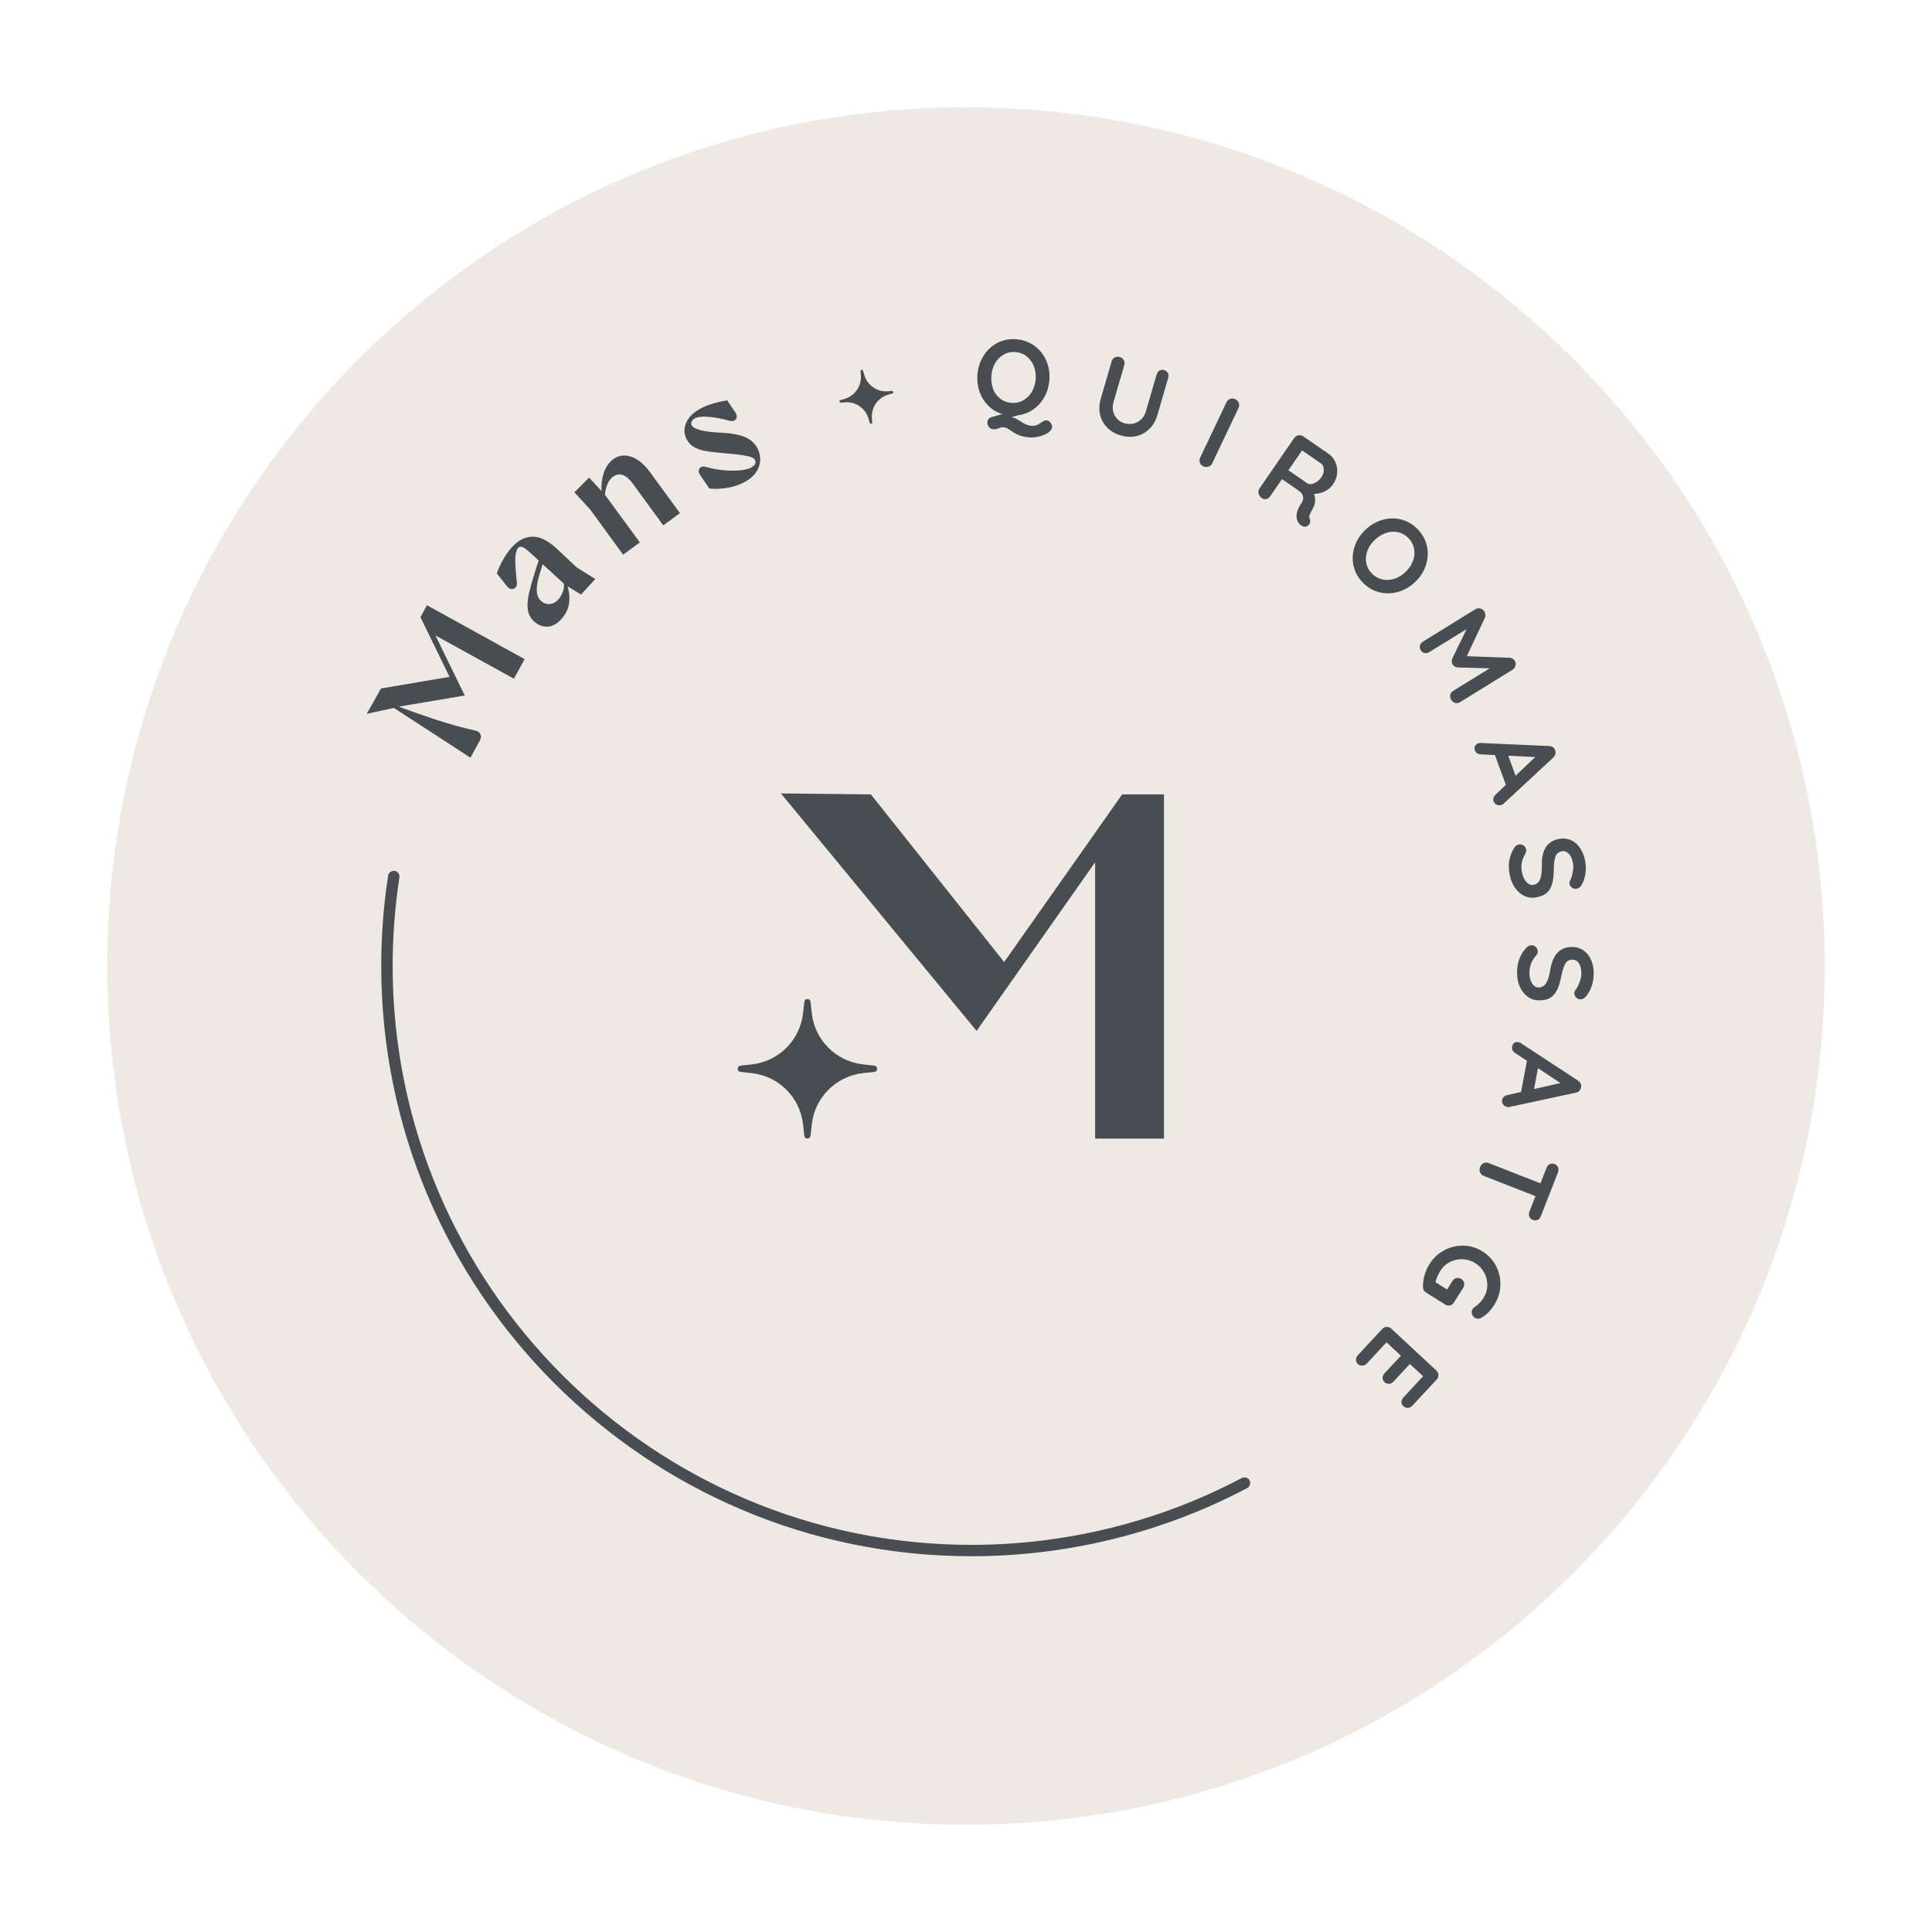
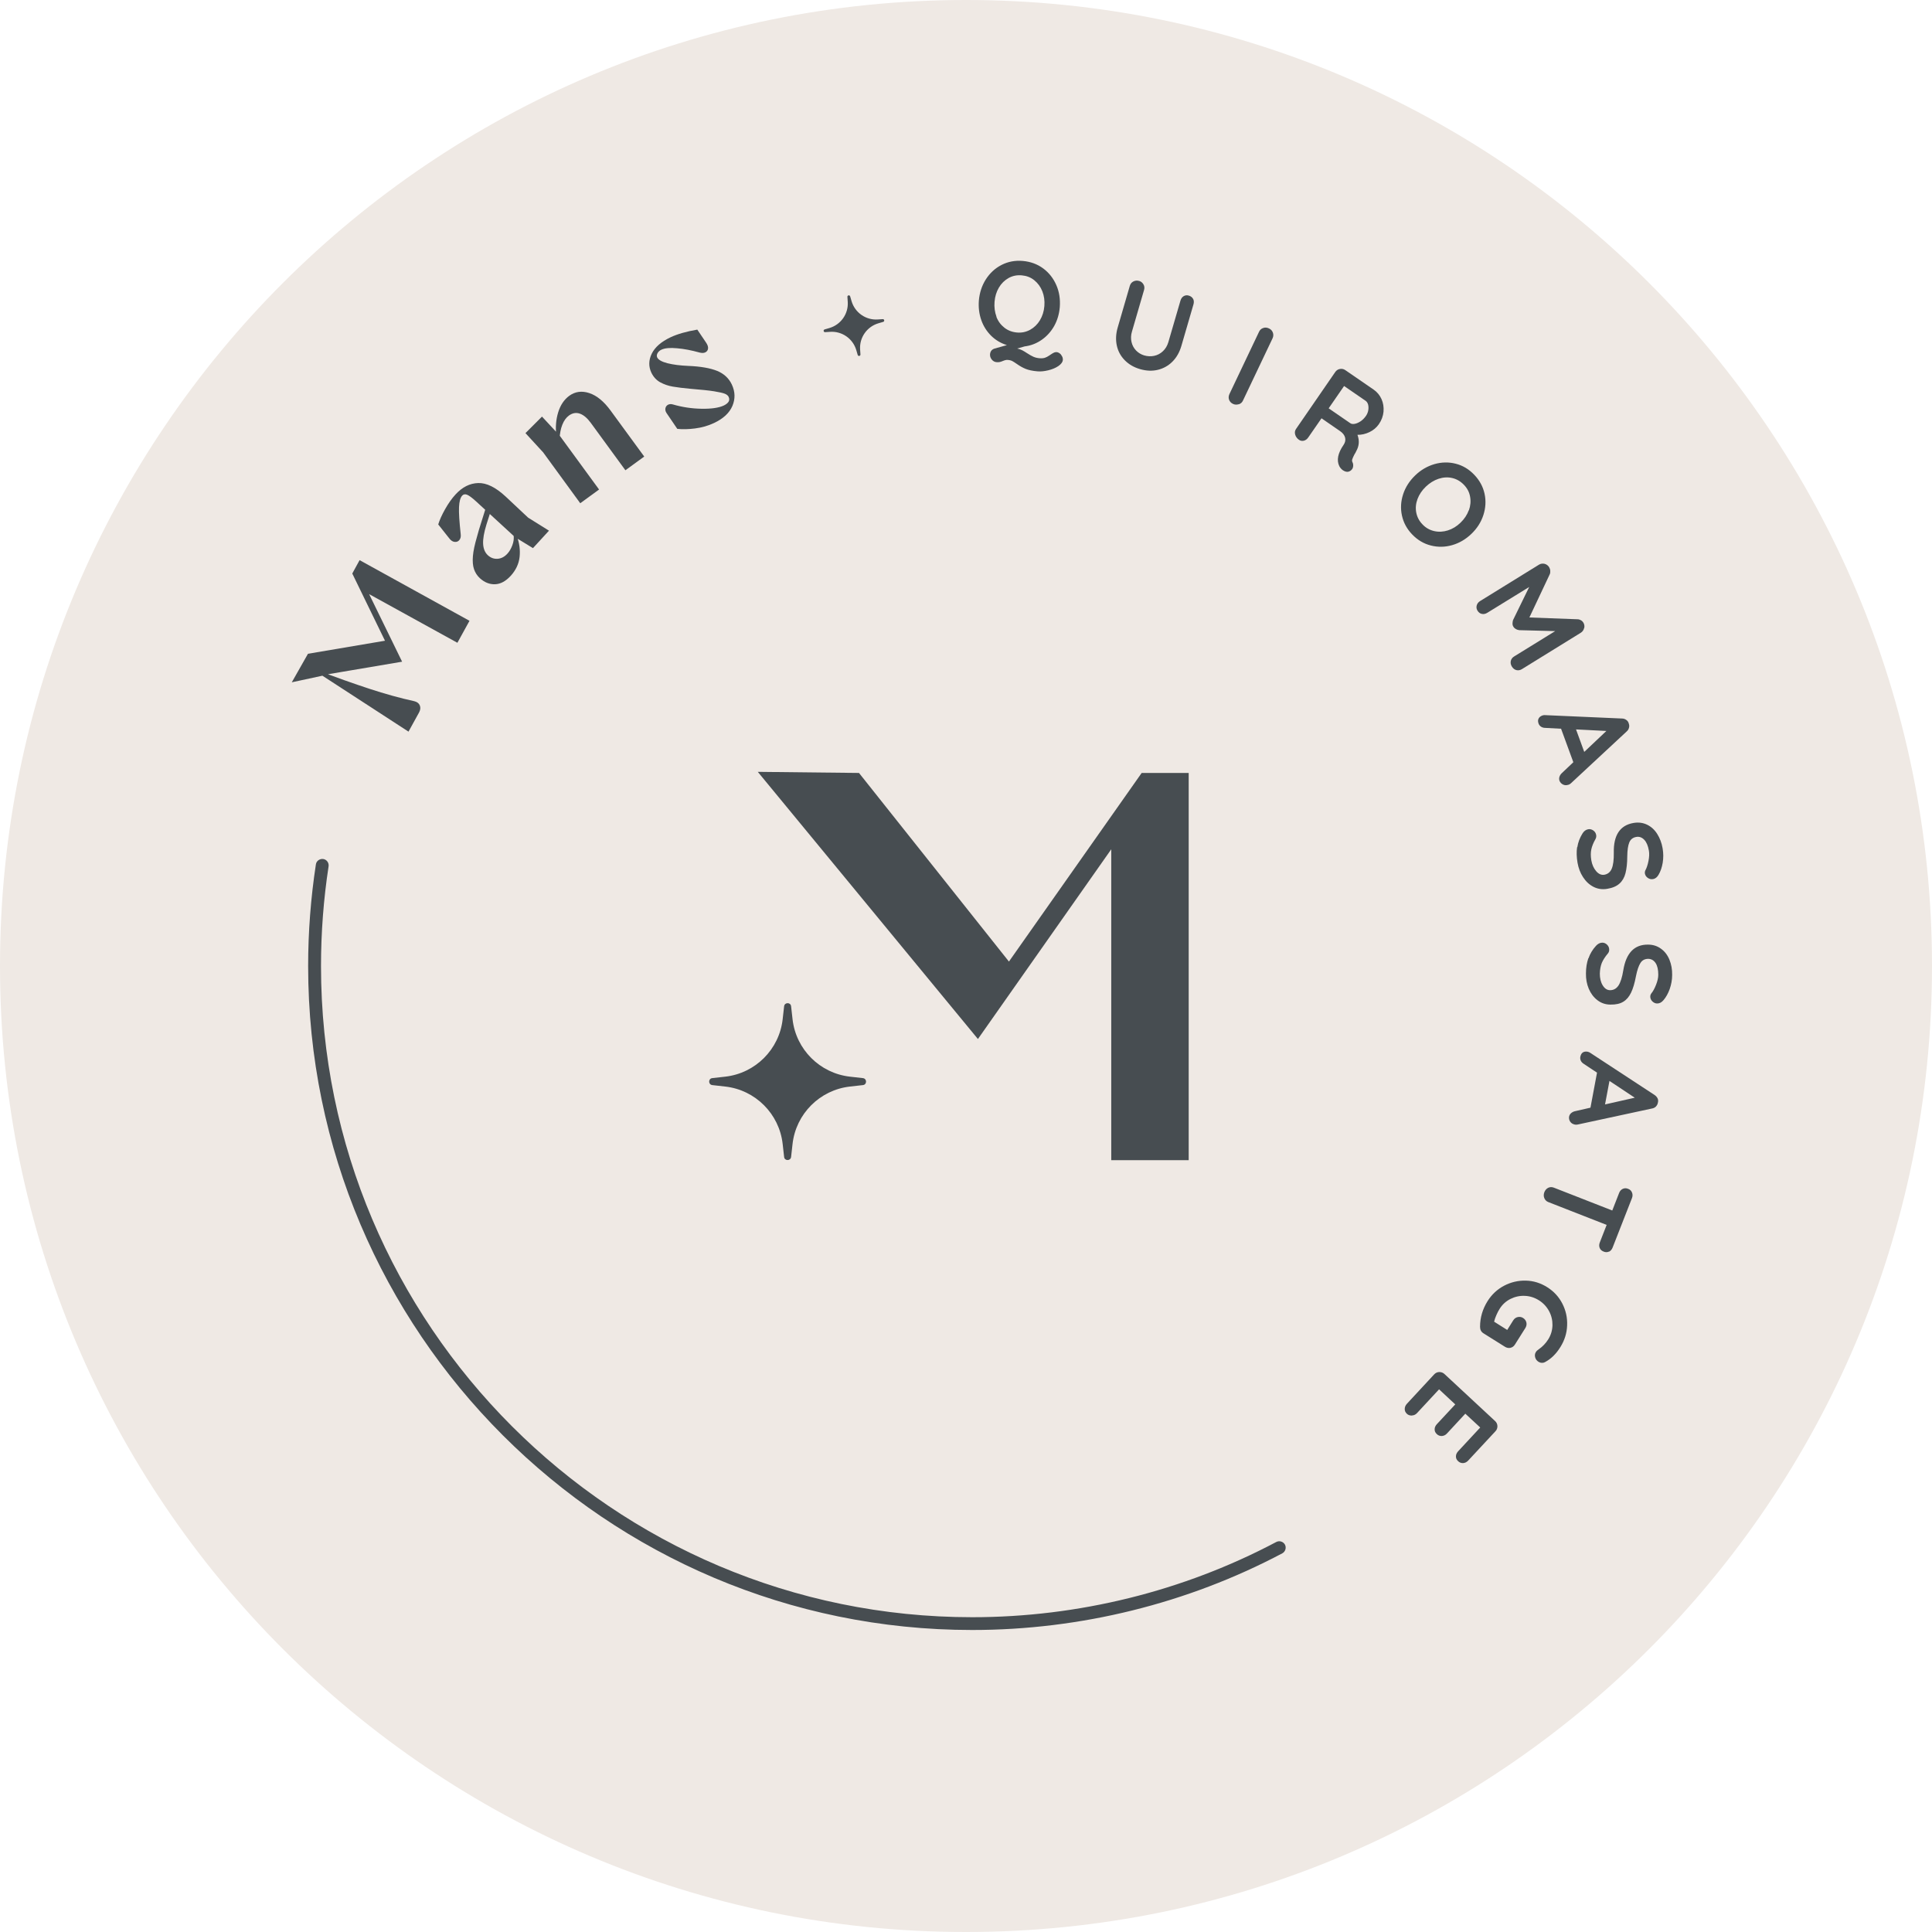
- <svg xmlns="http://www.w3.org/2000/svg" id="Capa_2" data-name="Capa 2" viewBox="0 0 255.12 255.12">
+ <svg xmlns="http://www.w3.org/2000/svg" id="Capa_2" data-name="Capa 2" viewBox="14.17 14.17 226.78 226.78">
  <circle cx="127.56" cy="127.56" r="113.39" fill="#efe9e4" />
  <g>
    <g>
      <path d="M57.5,83.91l3.87,7.93-9.04,1.53-.06.06-3.85.83,1.9-3.35,9.04-1.53-3.84-7.89.86-1.57,12.9,7.12-1.42,2.58-10.36-5.71ZM51.36,93.04l.1-.18c2.21.84,4.24,1.56,6.07,2.16s3.59,1.09,5.28,1.46c.32.08.54.25.64.5.1.25.07.52-.09.82l-1.24,2.25-10.76-6.99Z" fill="#474d51" />
      <path d="M74.61,77.21l-4.54-4.17c-.49-.45-.85-.71-1.08-.8s-.43-.05-.57.11c-.22.24-.34.69-.37,1.35-.03.66.04,1.72.2,3.19.03.28-.02.5-.16.67-.14.17-.32.24-.54.22-.22-.02-.42-.14-.6-.36l-1.34-1.69c.15-.49.41-1.09.8-1.78s.8-1.28,1.24-1.75c.79-.86,1.67-1.3,2.65-1.33.98-.03,2.06.5,3.24,1.6l2.62,2.46,2.45,1.53-1.88,2.05-2.14-1.31ZM72.27,82.75c-.64.02-1.23-.22-1.76-.7-.33-.3-.56-.66-.7-1.07-.14-.41-.18-.92-.13-1.53.05-.61.21-1.35.47-2.24l.24-.86.93-2.97.54.5-.59,1.86c-.29.94-.42,1.69-.39,2.27.03.58.22,1.03.56,1.34.33.3.71.44,1.14.41.43-.03.81-.23,1.15-.6.24-.26.43-.59.58-.99.15-.4.2-.78.15-1.15l.38.09c.3.81.41,1.62.32,2.44-.09.81-.44,1.55-1.04,2.21-.59.64-1.2.97-1.85.99Z" fill="#474d51" />
      <path d="M77.88,67.22l-2.03-2.21,1.94-1.94,2.08,2.24,4.62,6.32-2.21,1.61-4.39-6.02ZM82.25,62.73c-.44-.16-.87-.09-1.29.21-.34.25-.6.61-.79,1.1-.19.48-.29,1.04-.32,1.67l-.38-.45c-.11-.94-.04-1.84.22-2.69s.7-1.5,1.3-1.94c.69-.5,1.47-.61,2.35-.32.88.29,1.71.97,2.5,2.05l3.95,5.4-2.21,1.61-4.06-5.56c-.41-.56-.83-.92-1.27-1.08Z" fill="#474d51" />
      <path d="M95.77,64.46c-.79.1-1.49.12-2.1.05l-1.27-1.87c-.12-.19-.16-.38-.12-.56.04-.18.14-.31.3-.4.16-.08.35-.1.56-.04,1.1.32,2.22.49,3.38.51s2.03-.11,2.61-.38c.25-.12.44-.27.55-.43.11-.17.12-.36.02-.58-.07-.15-.22-.28-.44-.37s-.65-.19-1.27-.29c-.62-.1-1.53-.19-2.74-.29-.88-.08-1.58-.17-2.11-.26-.53-.09-1.02-.26-1.48-.51-.45-.25-.79-.63-1.03-1.12-.34-.72-.33-1.47.04-2.23.37-.76,1.11-1.41,2.21-1.93.81-.38,1.86-.68,3.14-.9l1.06,1.57c.16.25.23.47.2.67-.03.2-.14.34-.32.43-.18.09-.41.09-.68.02-.93-.26-1.81-.43-2.63-.5-.83-.08-1.44-.02-1.83.16-.22.1-.37.24-.47.42-.09.18-.11.34-.04.49.14.29.55.52,1.22.69.68.17,1.49.27,2.44.31,1.45.06,2.58.26,3.39.59.8.33,1.37.87,1.71,1.59.4.85.42,1.69.07,2.52-.36.83-1.07,1.49-2.15,2-.7.33-1.44.54-2.23.64Z" fill="#474d51" />
    </g>
    <g>
      <path d="M138.72,55.82c.15.18.22.38.21.58-.02.27-.2.51-.53.74-.33.22-.73.39-1.2.5-.46.11-.87.15-1.23.12-.6-.05-1.06-.15-1.41-.29-.34-.14-.68-.33-1.02-.57-.22-.16-.41-.27-.55-.35-.14-.07-.32-.12-.52-.13-.11-.01-.21,0-.28.02-.08.02-.18.05-.3.1-.13.06-.24.09-.35.12s-.24.03-.4.02c-.22-.02-.41-.12-.56-.31-.15-.19-.21-.39-.2-.6.03-.36.21-.59.55-.69l1.43-.4c-.71-.22-1.33-.59-1.85-1.1-.52-.52-.91-1.13-1.16-1.85-.25-.72-.34-1.47-.28-2.28.08-.92.35-1.75.82-2.49.47-.73,1.08-1.3,1.84-1.69.76-.39,1.59-.55,2.5-.47.9.08,1.7.37,2.38.87s1.2,1.16,1.55,1.96c.35.8.48,1.66.41,2.59-.07.8-.28,1.53-.65,2.2-.37.66-.86,1.21-1.46,1.63-.6.42-1.27.69-2.01.78l-.88.25c.21.05.41.11.58.2.18.09.37.21.6.36.28.18.52.32.73.41.21.09.45.15.72.17.23.02.44,0,.61-.05.17-.06.34-.14.51-.26.06-.04.15-.1.27-.18.12-.08.23-.14.32-.18.1-.04.19-.05.28-.05.2.02.37.12.53.3ZM131.12,51.34c.2.53.52.96.94,1.29.42.33.91.52,1.48.57.56.05,1.07-.06,1.55-.32.47-.26.86-.64,1.15-1.12.29-.49.47-1.04.52-1.67.05-.62-.03-1.2-.24-1.73-.21-.53-.53-.96-.95-1.3s-.91-.52-1.47-.57c-.57-.05-1.09.06-1.55.32s-.84.63-1.13,1.12-.46,1.05-.51,1.68c-.05.62.03,1.2.23,1.74Z" fill="#474d51" />
      <path d="M154.22,49.25c.1.19.11.41.04.65l-1.42,4.88c-.22.75-.57,1.36-1.05,1.84-.48.48-1.05.8-1.71.96-.66.16-1.35.13-2.08-.08-.73-.21-1.33-.56-1.81-1.05s-.79-1.07-.93-1.73-.11-1.37.11-2.12l1.42-4.88c.07-.23.2-.4.41-.51.21-.11.44-.13.69-.06.22.06.38.2.5.4.12.2.14.42.07.66l-1.42,4.88c-.13.43-.14.84-.05,1.23.09.39.27.72.54,1,.27.27.58.46.95.57.39.11.77.13,1.16.05.39-.08.73-.26,1.03-.54.3-.28.51-.63.64-1.06l1.42-4.87c.07-.24.19-.42.37-.53.18-.11.39-.14.62-.07.23.07.4.2.5.39Z" fill="#474d51" />
      <path d="M159.56,61.62c-.23.07-.45.06-.66-.04-.23-.11-.38-.27-.46-.49-.08-.22-.06-.44.04-.66l3.48-7.32c.1-.22.27-.37.49-.44.22-.08.45-.06.69.06.21.1.36.26.44.48.08.22.07.44-.03.66l-3.48,7.32c-.1.22-.27.37-.5.44Z" fill="#474d51" />
      <path d="M173.01,68.87c-.01.14-.05.26-.13.37-.1.14-.23.23-.4.29-.21.06-.44,0-.68-.16-.18-.13-.32-.29-.42-.48-.34-.7-.17-1.53.5-2.5.19-.28.25-.56.18-.85-.07-.29-.27-.55-.61-.78l-2.16-1.49-1.55,2.24c-.14.21-.32.34-.52.39-.2.05-.4.02-.58-.11-.22-.15-.37-.36-.44-.6-.07-.25-.04-.47.1-.67l4.6-6.68c.14-.2.32-.32.55-.36.23-.04.44,0,.64.14l3.33,2.29c.4.28.7.64.91,1.1.21.46.28.95.24,1.48-.05.52-.23,1.02-.56,1.49-.27.38-.63.69-1.09.91-.46.22-.93.33-1.41.32.25.67.2,1.31-.14,1.91-.06.14-.13.27-.21.38-.13.26-.22.45-.26.58-.04.12-.03.25.04.38.06.13.08.27.07.41ZM173.19,63.92c.22-.04.45-.14.69-.3.24-.16.44-.37.62-.62.15-.22.24-.44.28-.68.04-.24.03-.46-.02-.66-.06-.2-.15-.34-.29-.44l-2.53-1.74-1.81,2.62,2.53,1.74c.14.1.32.12.54.08Z" fill="#474d51" />
      <path d="M184.62,78.16c-.84.24-1.68.25-2.5.04-.83-.21-1.55-.64-2.18-1.29-.63-.65-1.03-1.4-1.21-2.23-.18-.83-.13-1.66.14-2.49.27-.83.74-1.56,1.41-2.21s1.42-1.08,2.26-1.33c.84-.24,1.67-.26,2.5-.05.83.21,1.55.64,2.18,1.3s1.03,1.4,1.21,2.23c.18.83.13,1.67-.14,2.5-.27.83-.74,1.57-1.41,2.21-.67.64-1.42,1.08-2.26,1.32ZM186.59,74.07c.19-.53.24-1.07.14-1.6-.09-.53-.34-1-.73-1.4-.4-.41-.85-.67-1.37-.79-.52-.12-1.05-.09-1.6.09-.54.18-1.04.49-1.49.92-.45.43-.78.92-.98,1.45-.2.54-.25,1.07-.15,1.59.1.52.34.99.74,1.4.39.41.85.66,1.37.78.53.12,1.06.09,1.6-.08.54-.17,1.04-.47,1.49-.91.45-.43.77-.92.97-1.46Z" fill="#474d51" />
      <path d="M200.11,87.9c-.05.23-.18.41-.38.54l-6.91,4.27c-.21.13-.42.17-.64.12-.22-.05-.4-.19-.54-.41-.14-.22-.18-.45-.13-.67.05-.22.18-.4.4-.53l4.81-2.97-4.22-.11c-.14-.02-.28-.06-.4-.13s-.22-.16-.28-.27c-.07-.1-.11-.22-.11-.36,0-.14.02-.28.06-.42l1.9-3.89-4.92,3.03c-.21.13-.43.18-.64.13-.21-.04-.38-.17-.51-.38-.12-.2-.15-.4-.09-.62.06-.21.19-.38.4-.51l6.91-4.27c.2-.12.42-.15.65-.1.23.06.41.19.54.4.07.12.12.26.13.41.01.16,0,.3-.06.42l-2.39,5.07,5.65.21c.14,0,.27.04.39.11.13.07.22.16.29.27.12.2.16.41.11.65Z" fill="#474d51" />
      <path d="M198.28,106.28c-.23.08-.44.08-.64-.02-.2-.1-.33-.24-.41-.43-.06-.16-.06-.32-.01-.48.05-.16.15-.31.29-.44l1.34-1.27-1.44-3.93-1.86-.1c-.19,0-.35-.05-.49-.14-.14-.09-.23-.21-.29-.36-.08-.23-.09-.42,0-.59.08-.16.22-.28.43-.36.08-.03.17-.05.27-.05l9.08.4c.2,0,.38.06.52.17.15.1.25.25.29.43.06.16.07.32.02.49-.04.17-.14.32-.28.44l-6.53,6.07c-.1.09-.2.15-.29.18ZM199.17,99.8l.96,2.63,2.6-2.46-3.56-.18Z" fill="#474d51" />
      <path d="M199.32,113.61c.08-.55.28-1.08.6-1.6.18-.29.4-.45.67-.5.21-.04.41.01.6.14.19.13.3.31.34.53.03.18,0,.34-.09.5-.24.42-.4.82-.48,1.19-.08.37-.08.8,0,1.28.09.52.28.94.57,1.28.29.34.61.47.95.42.41-.07.71-.31.88-.72s.25-1.02.24-1.85c-.05-2.07.73-3.24,2.31-3.51.58-.1,1.11-.03,1.59.2.48.23.88.59,1.19,1.08s.53,1.05.64,1.7c.1.58.1,1.14.01,1.69-.09.54-.25,1.01-.48,1.4-.17.3-.39.48-.67.52-.21.04-.41-.01-.6-.14-.19-.13-.3-.3-.34-.51-.02-.14,0-.27.06-.39.15-.27.27-.64.36-1.09.09-.46.11-.86.05-1.2-.1-.58-.28-1.01-.55-1.29-.27-.28-.58-.39-.93-.33-.4.07-.67.28-.82.64-.15.36-.23.9-.24,1.63,0,.82-.08,1.48-.21,1.99s-.37.92-.71,1.22c-.33.3-.81.51-1.43.61-.58.1-1.12.02-1.61-.23-.49-.25-.9-.63-1.23-1.14-.33-.5-.54-1.07-.65-1.7-.11-.66-.13-1.27-.05-1.81Z" fill="#474d51" />
      <path d="M200.63,126.65c.18-.52.47-1.01.88-1.46.23-.25.48-.37.75-.37.21,0,.4.09.56.25.16.16.24.35.24.58,0,.18-.06.34-.18.47-.31.37-.54.73-.69,1.08-.14.36-.22.78-.23,1.26,0,.52.1.98.33,1.36.23.38.51.57.86.58.42,0,.75-.18,1-.55.24-.37.43-.96.56-1.77.33-2.04,1.3-3.05,2.91-3.03.59,0,1.1.17,1.53.49.43.31.76.74.98,1.28.22.54.33,1.13.32,1.79,0,.59-.11,1.14-.29,1.66-.19.52-.43.95-.72,1.29-.22.27-.47.4-.75.4-.22,0-.4-.09-.57-.25-.16-.16-.24-.35-.24-.56,0-.14.05-.27.13-.38.2-.24.38-.58.55-1.01.17-.43.26-.82.26-1.17,0-.59-.1-1.05-.31-1.37-.22-.33-.5-.49-.86-.5-.4,0-.71.15-.92.48-.21.33-.39.85-.53,1.56-.15.8-.34,1.44-.57,1.92-.23.48-.53.84-.91,1.07-.38.24-.89.35-1.51.34-.59,0-1.1-.18-1.54-.52-.44-.34-.77-.78-1.01-1.34-.23-.55-.34-1.15-.33-1.79,0-.67.1-1.27.28-1.79Z" fill="#474d51" />
      <path d="M199.02,146.17c-.24-.05-.42-.16-.54-.34-.12-.18-.16-.38-.13-.58.03-.16.11-.31.24-.42.13-.11.28-.19.47-.23l1.8-.41.77-4.11-1.55-1.03c-.16-.1-.28-.22-.35-.37-.07-.15-.09-.31-.06-.46.05-.24.14-.41.29-.51s.34-.13.56-.09c.08.02.17.05.25.09l7.6,4.98c.17.11.29.25.37.41s.08.34.03.52c-.03.17-.11.31-.23.44-.12.12-.28.2-.47.23l-8.72,1.88c-.13.02-.24.03-.34,0ZM203.09,141.05l-.52,2.76,3.49-.79-2.97-1.97Z" fill="#474d51" />
      <path d="M203.04,161.08c-.2.09-.41.1-.64,0-.23-.09-.38-.23-.46-.43-.08-.2-.07-.42.02-.65l.8-2.05-6.85-2.68c-.23-.09-.38-.25-.47-.47s-.08-.46.01-.7c.1-.24.25-.41.46-.51.21-.1.43-.1.66-.01l6.85,2.68.8-2.05c.09-.24.24-.4.43-.49s.41-.1.64,0c.22.08.37.23.45.44.08.21.08.42-.01.65l-2.27,5.8c-.09.23-.24.4-.43.49Z" fill="#474d51" />
      <path d="M191.47,172.38c-.22.05-.44,0-.64-.12l-2.52-1.58c-.28-.17-.41-.43-.41-.77,0-1.08.3-2.08.88-3.01.49-.78,1.14-1.39,1.94-1.81.8-.42,1.65-.62,2.55-.6s1.73.28,2.51.77c.78.49,1.37,1.13,1.78,1.93.41.8.6,1.65.56,2.56-.03.91-.3,1.75-.79,2.54s-1.08,1.37-1.76,1.74c-.14.08-.28.12-.42.11-.14,0-.27-.05-.39-.12-.2-.13-.33-.3-.39-.52-.06-.22-.04-.43.08-.62.07-.12.19-.23.34-.33.45-.31.82-.7,1.11-1.16.32-.51.48-1.05.5-1.65.01-.59-.12-1.15-.4-1.67s-.68-.95-1.19-1.27c-.51-.32-1.07-.5-1.66-.52-.59-.03-1.15.1-1.68.36-.53.27-.95.65-1.27,1.16-.14.22-.27.47-.39.75-.12.28-.21.53-.26.76l1.54.97.7-1.12c.13-.21.31-.34.53-.39.22-.05.44-.02.64.11s.33.31.38.53c.05.22,0,.44-.12.64l-1.23,1.95c-.13.21-.31.33-.53.38Z" fill="#474d51" />
      <path d="M179.89,180.33c-.23,0-.43-.06-.58-.21-.17-.16-.26-.35-.25-.57,0-.22.09-.42.25-.6l3.2-3.45c.17-.18.36-.27.6-.28.23,0,.44.07.61.23l5.94,5.52c.18.16.27.36.28.6,0,.23-.07.44-.24.61l-3.2,3.44c-.17.18-.36.27-.58.29-.22.01-.43-.06-.6-.23-.17-.16-.26-.35-.25-.56,0-.22.09-.41.26-.6l2.59-2.79-1.75-1.62-2.16,2.33c-.17.18-.36.27-.59.29-.22.01-.43-.06-.6-.23-.17-.16-.26-.35-.25-.56,0-.22.09-.41.26-.6l2.16-2.32-1.9-1.77-2.59,2.79c-.17.18-.36.27-.6.28Z" fill="#474d51" />
    </g>
    <g>
      <path d="M144.61,113.86l-15.65,22.27-25.84-31.36,11.88.13,17.6,22.14,15.58-22.14h5.52v45.45h-9.09v-36.49Z" fill="#474d51" />
      <path d="M107.03,132.29l.17,1.52c.4,3.54,3.2,6.34,6.74,6.74l1.52.17c.49.06.49.77,0,.82l-1.52.17c-3.54.4-6.34,3.2-6.74,6.74l-.17,1.52c-.06.49-.77.49-.82,0l-.17-1.52c-.4-3.54-3.2-6.34-6.74-6.74l-1.52-.17c-.49-.06-.49-.77,0-.82l1.52-.17c3.54-.4,6.34-3.2,6.74-6.74l.17-1.52c.06-.49.77-.49.82,0Z" fill="#474d51" />
    </g>
    <path d="M113.96,48.95l.17.58c.4,1.34,1.67,2.23,3.06,2.14l.6-.04c.19-.01.24.26.06.32l-.58.17c-1.34.4-2.23,1.67-2.14,3.06l.04.6c.01.19-.26.24-.32.06l-.17-.58c-.4-1.34-1.67-2.23-3.06-2.14l-.6.04c-.19.01-.24-.26-.06-.32l.58-.17c1.34-.4,2.23-1.67,2.14-3.06l-.04-.6c-.01-.19.26-.24.32-.06Z" fill="#474d51" />
    <path d="M128.28,205.5c-42.98,0-77.94-34.96-77.94-77.94,0-4,.31-8.01.91-11.93.06-.41.45-.68.86-.63.41.06.69.45.63.86-.59,3.84-.89,7.78-.89,11.7,0,42.15,34.29,76.44,76.44,76.44,12.44,0,24.78-3.05,35.69-8.83.37-.19.82-.05,1.02.31.19.37.05.82-.31,1.02-11.13,5.89-23.72,9-36.4,9Z" fill="#474d51" />
  </g>
</svg>
